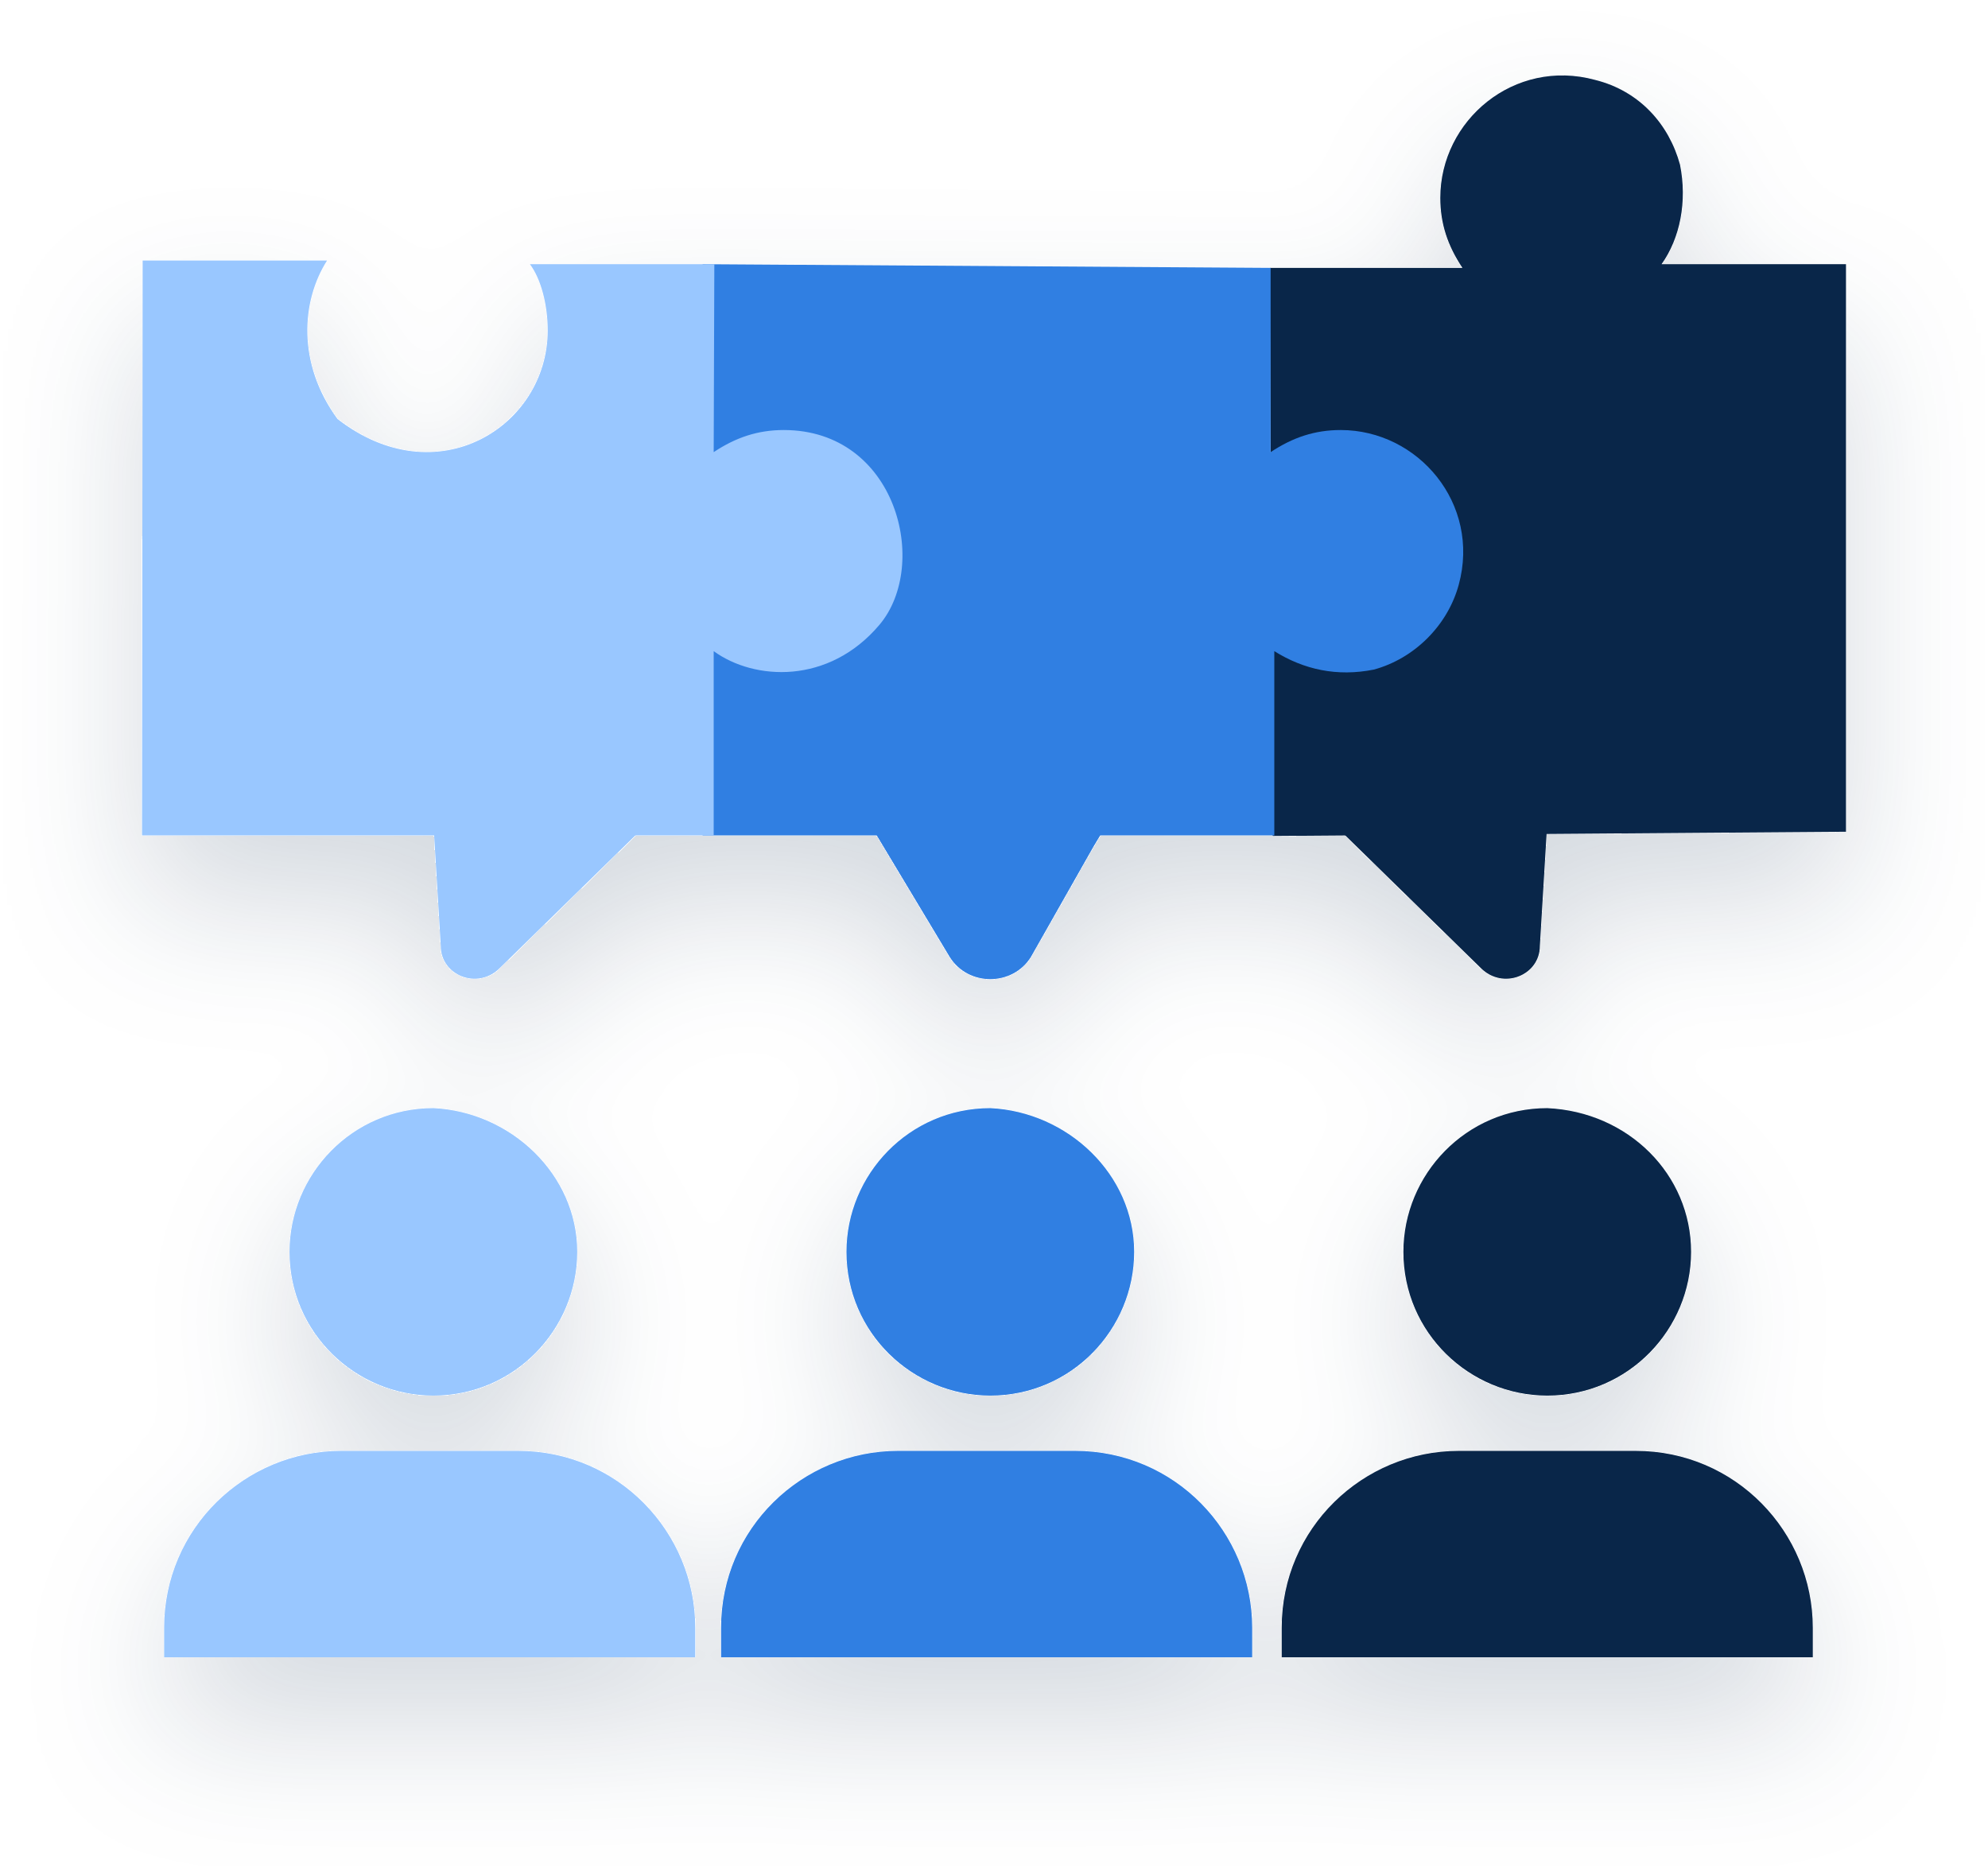
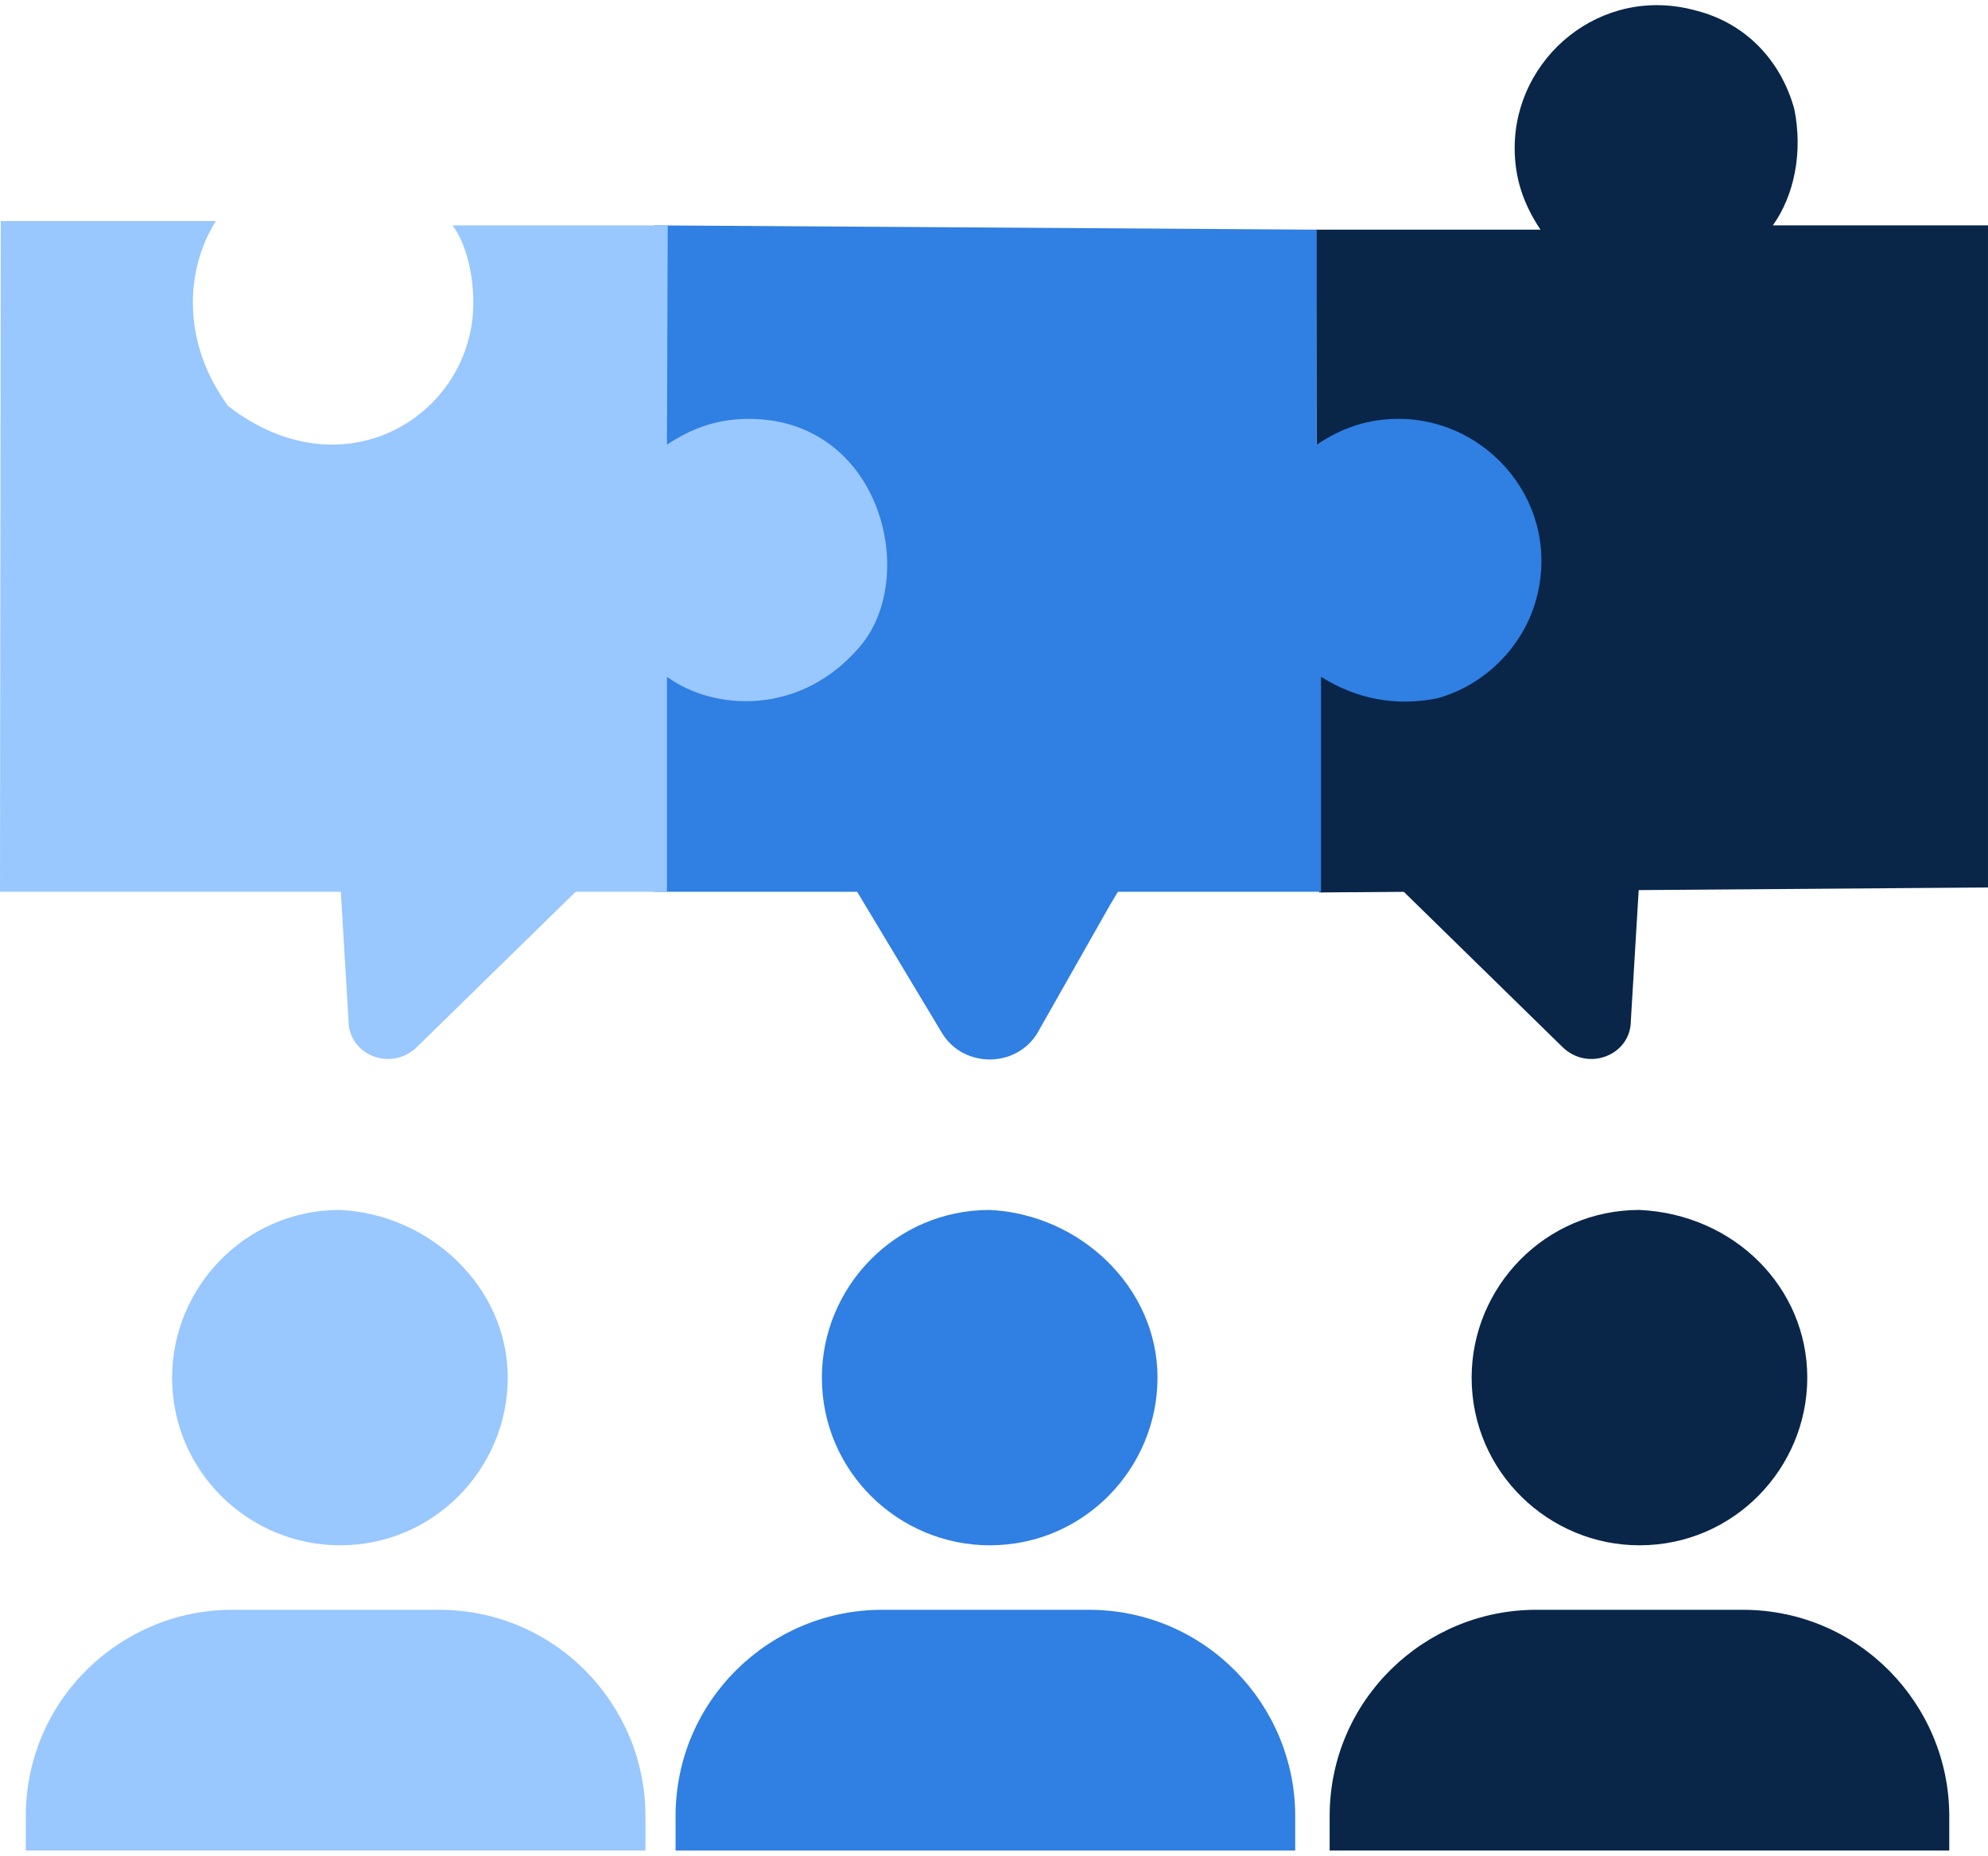
- <svg xmlns="http://www.w3.org/2000/svg" width="280" height="263" viewBox="0 0 280 263" fill="none">
-   <g filter="url(#filter0_d_604_9435)">
-     <path d="M255.325 233.407C255.325 233.407 255.325 230.812 255.325 229.255C255.325 215.76 244.416 204.341 230.39 204.341C225.714 204.341 210.13 204.341 205.455 204.341C191.948 204.341 180.52 215.24 180.52 229.255C180.52 230.812 180.52 233.407 180.52 233.407H255.325Z" fill="#092649" />
-     <path d="M238.182 176.312C238.182 187.212 229.35 196.555 217.922 196.555C207.013 196.555 197.662 187.731 197.662 176.312C197.662 165.412 206.493 156.069 217.922 156.069C229.35 156.588 238.182 165.412 238.182 176.312Z" fill="#092649" />
-     <path d="M218.442 107.279L216.883 133.231C216.883 137.384 211.688 139.46 208.572 136.346L183.636 111.951C180.52 108.836 182.597 103.646 186.753 103.646L213.247 102.089C216.364 102.089 218.961 104.684 218.442 107.279Z" fill="#092649" />
-     <path d="M179.246 117.74L259.999 117.141V37.208H234.025C236.623 33.575 237.662 28.384 236.623 23.194C235.064 17.484 230.909 12.813 224.675 11.256C213.246 8.142 202.857 16.965 202.857 27.865C202.857 31.499 203.896 34.613 205.974 37.727H178.839" fill="#092649" />
-     <path d="M176.364 233.407C176.364 233.407 176.364 230.812 176.364 229.255C176.364 215.759 165.455 204.34 151.429 204.34C146.753 204.34 131.169 204.34 126.494 204.34C112.987 204.34 101.559 215.24 101.559 229.255C101.559 230.812 101.559 233.407 101.559 233.407H176.364Z" fill="#307FE2" />
-     <path d="M159.74 176.312C159.74 187.212 150.909 196.555 139.48 196.555C128.571 196.555 119.221 187.731 119.221 176.312C119.221 165.412 128.052 156.069 139.48 156.069C150.39 156.588 159.74 165.412 159.74 176.312Z" fill="#307FE2" />
-     <path d="M145.195 134.789C142.598 138.941 136.364 138.941 133.767 134.789L124.416 119.217L115.065 103.646C112.468 99.493 115.585 93.784 120.78 93.784H139.481L157.663 93.784C162.858 93.784 165.975 98.975 163.377 103.646L154.026 119.217L145.195 134.789Z" fill="#307FE2" />
-     <path d="M98.961 37.208V117.66L179.48 117.66V91.708C183.636 94.303 188.312 95.341 193.506 94.303C199.221 92.746 203.896 88.075 205.454 82.365C208.571 70.946 199.74 60.565 188.831 60.565C185.195 60.565 182.078 61.603 178.961 63.679V37.727" fill="#307FE2" />
-     <path d="M97.922 233.407C97.922 233.407 97.922 230.812 97.922 229.255C97.922 215.76 87.013 204.341 72.987 204.341C68.312 204.341 52.728 204.341 48.052 204.341C34.546 204.341 23.117 215.241 23.117 229.255C23.117 230.812 23.117 233.407 23.117 233.407H97.922Z" fill="#99C7FF" />
-     <path d="M81.298 176.312C81.298 187.212 72.467 196.555 61.038 196.555C50.129 196.555 40.778 187.731 40.778 176.312C40.778 165.412 49.609 156.069 61.038 156.069C71.947 156.588 81.298 165.412 81.298 176.312Z" fill="#99C7FF" />
-     <path d="M60.52 107.279L62.078 133.231C62.078 137.384 67.273 139.46 70.39 136.346L95.325 111.951C98.442 108.836 96.364 103.646 92.208 103.646L65.714 102.089C63.117 102.089 60.52 104.684 60.52 107.279Z" fill="#99C7FF" />
-     <path d="M47.532 59.008C41.818 51.222 42.429 42.401 46.066 36.691L20.092 36.691L20 117.66L100.519 117.66V91.708C106.234 95.86 116.71 96.455 123.856 88.008C131.003 79.561 126.3 60.565 110.39 60.565C106.753 60.565 103.636 61.603 100.519 63.679L100.611 37.21L74.637 37.21C76.196 39.286 77.143 42.918 77.143 46.551C77.143 60.046 61.558 69.908 47.532 59.008Z" fill="#99C7FF" />
-   </g>
-   <defs>
-     <filter id="filter0_d_604_9435" x="0.451" y="0.848" width="279.098" height="261.883" filterUnits="userSpaceOnUse" color-interpolation-filters="sRGB">
-       <feFlood flood-opacity="0" result="BackgroundImageFix" />
-       <feColorMatrix in="SourceAlpha" type="matrix" values="0 0 0 0 0 0 0 0 0 0 0 0 0 0 0 0 0 0 127 0" result="hardAlpha" />
-       <feOffset dy="9.775" />
-       <feGaussianBlur stdDeviation="9.775" />
-       <feComposite in2="hardAlpha" operator="out" />
-       <feColorMatrix type="matrix" values="0 0 0 0 0.036 0 0 0 0 0.15 0 0 0 0 0.287 0 0 0 0.17 0" />
-       <feBlend mode="normal" in2="BackgroundImageFix" result="effect1_dropShadow_604_9435" />
-       <feBlend mode="normal" in="SourceGraphic" in2="effect1_dropShadow_604_9435" result="shape" />
-     </filter>
-   </defs>
+ <svg xmlns="http://www.w3.org/2000/svg" width="240" height="224" viewBox="0 0 240 224" fill="none">
+   <path d="M235.325 223.407C235.325 223.407 235.325 220.812 235.325 219.255C235.325 205.76 224.416 194.341 210.39 194.341C205.714 194.341 190.13 194.341 185.455 194.341C171.948 194.341 160.52 205.24 160.52 219.255C160.52 220.812 160.52 223.407 160.52 223.407H235.325Z" fill="#092649" />
+   <path d="M218.182 166.312C218.182 177.212 209.35 186.555 197.922 186.555C187.013 186.555 177.662 177.731 177.662 166.312C177.662 155.412 186.493 146.069 197.922 146.069C209.35 146.588 218.182 155.412 218.182 166.312Z" fill="#092649" />
+   <path d="M198.442 97.279L196.883 123.231C196.883 127.384 191.688 129.46 188.572 126.346L163.636 101.951C160.52 98.836 162.597 93.646 166.753 93.646L193.247 92.089C196.364 92.089 198.961 94.684 198.442 97.279Z" fill="#092649" />
+   <path d="M159.246 107.74L239.999 107.141V27.208L214.025 27.208C216.623 23.575 217.662 18.384 216.623 13.194C215.064 7.484 210.909 2.813 204.675 1.256C193.246 -1.858 182.857 6.965 182.857 17.865C182.857 21.499 183.896 24.613 185.974 27.727L158.839 27.727" fill="#092649" />
+   <path d="M156.364 223.407C156.364 223.407 156.364 220.812 156.364 219.255C156.364 205.759 145.455 194.34 131.429 194.34C126.753 194.34 111.169 194.34 106.494 194.34C92.987 194.34 81.559 205.24 81.559 219.255C81.559 220.812 81.559 223.407 81.559 223.407H156.364Z" fill="#307FE2" />
+   <path d="M139.74 166.312C139.74 177.212 130.909 186.555 119.48 186.555C108.571 186.555 99.221 177.731 99.221 166.312C99.221 155.412 108.052 146.069 119.48 146.069C130.39 146.588 139.74 155.412 139.74 166.312Z" fill="#307FE2" />
+   <path d="M125.195 124.789C122.598 128.941 116.364 128.941 113.767 124.789L104.416 109.217L95.065 93.646C92.468 89.493 95.585 83.784 100.78 83.784H119.481L137.663 83.784C142.858 83.784 145.975 88.975 143.377 93.646L134.026 109.217L125.195 124.789Z" fill="#307FE2" />
+   <path d="M78.961 27.208V107.66L159.48 107.66V81.708C163.636 84.303 168.312 85.341 173.506 84.303C179.221 82.746 183.896 78.075 185.454 72.365C188.571 60.946 179.74 50.565 168.831 50.565C165.195 50.565 162.078 51.603 158.961 53.679V27.727" fill="#307FE2" />
+   <path d="M77.922 223.407C77.922 223.407 77.922 220.812 77.922 219.255C77.922 205.76 67.013 194.341 52.987 194.341C48.312 194.341 32.728 194.341 28.052 194.341C14.546 194.341 3.117 205.241 3.117 219.255C3.117 220.812 3.117 223.407 3.117 223.407H77.922Z" fill="#99C7FF" />
+   <path d="M61.298 166.312C61.298 177.212 52.467 186.555 41.038 186.555C30.129 186.555 20.778 177.731 20.778 166.312C20.778 155.412 29.61 146.069 41.038 146.069C51.947 146.588 61.298 155.412 61.298 166.312Z" fill="#99C7FF" />
+   <path d="M40.52 97.279L42.078 123.231C42.078 127.384 47.273 129.46 50.39 126.346L75.325 101.951C78.442 98.836 76.364 93.646 72.208 93.646L45.714 92.089C43.117 92.089 40.52 94.684 40.52 97.279Z" fill="#99C7FF" />
+   <path d="M27.532 49.008C21.818 41.222 22.43 32.401 26.066 26.691L0.092 26.691L0 107.66L80.519 107.66V81.708C86.234 85.86 96.71 86.455 103.856 78.008C111.003 69.561 106.3 50.565 90.39 50.565C86.753 50.565 83.636 51.603 80.519 53.679L80.611 27.21L54.637 27.21C56.196 29.286 57.143 32.918 57.143 36.551C57.143 50.046 41.558 59.908 27.532 49.008Z" fill="#99C7FF" />
</svg>
